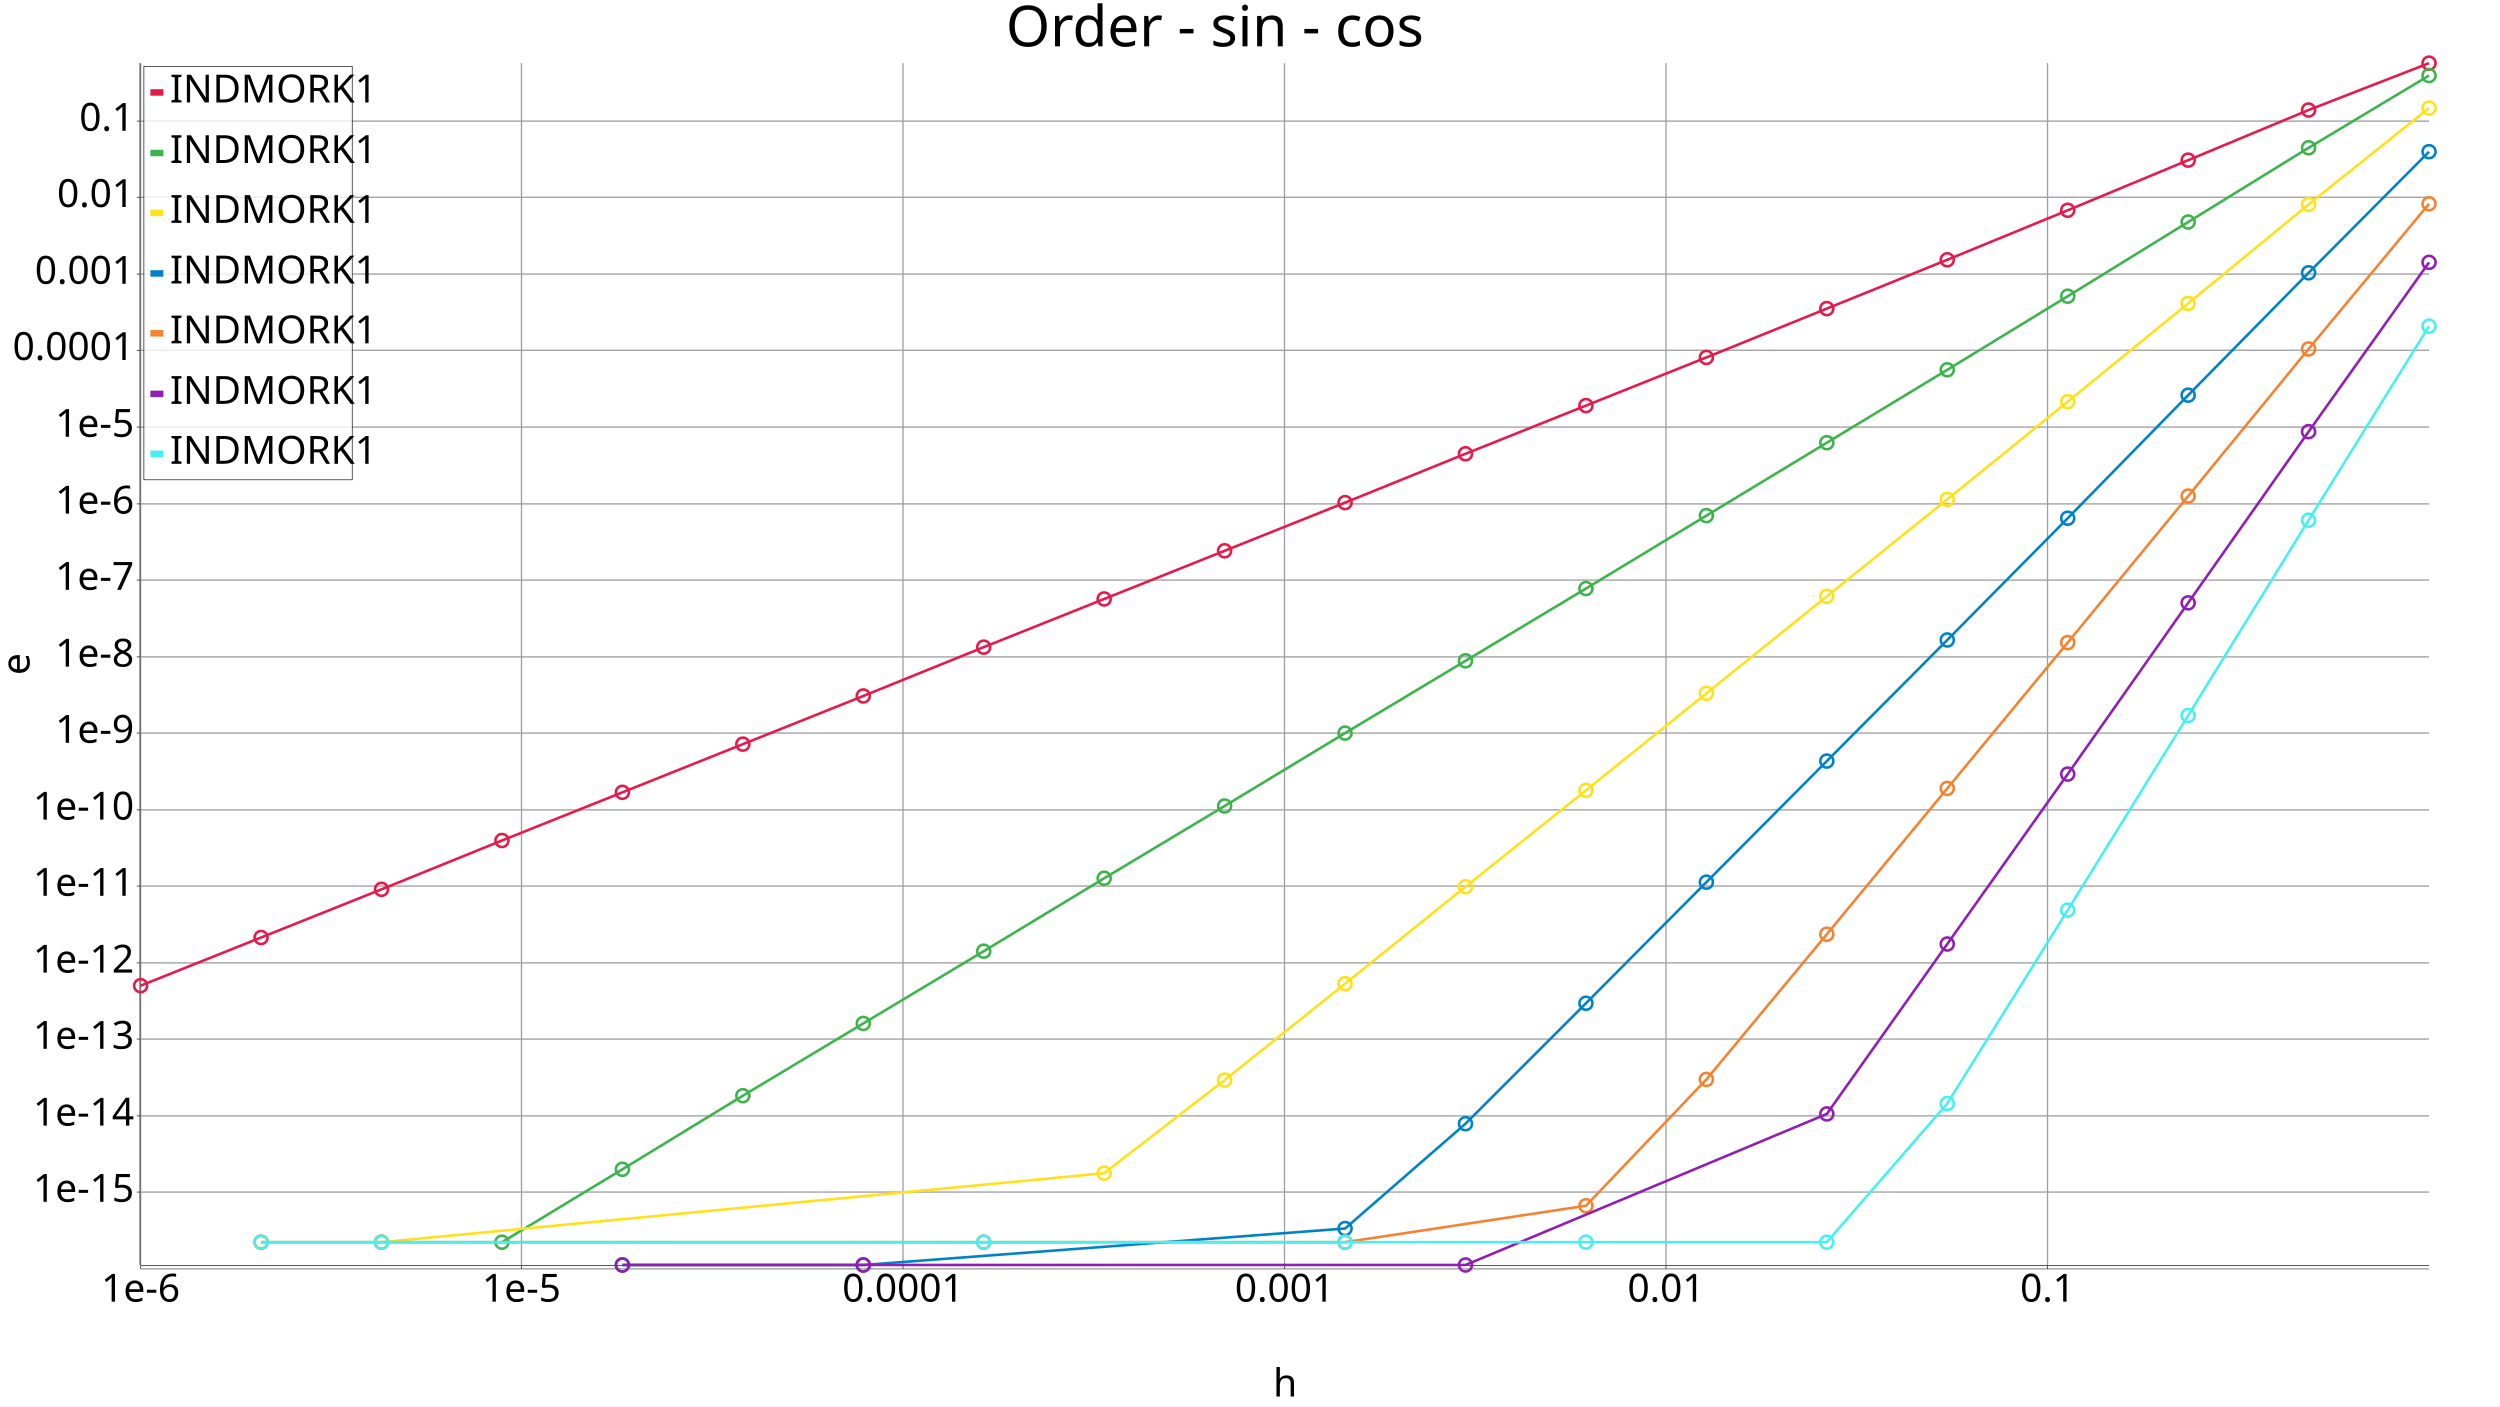
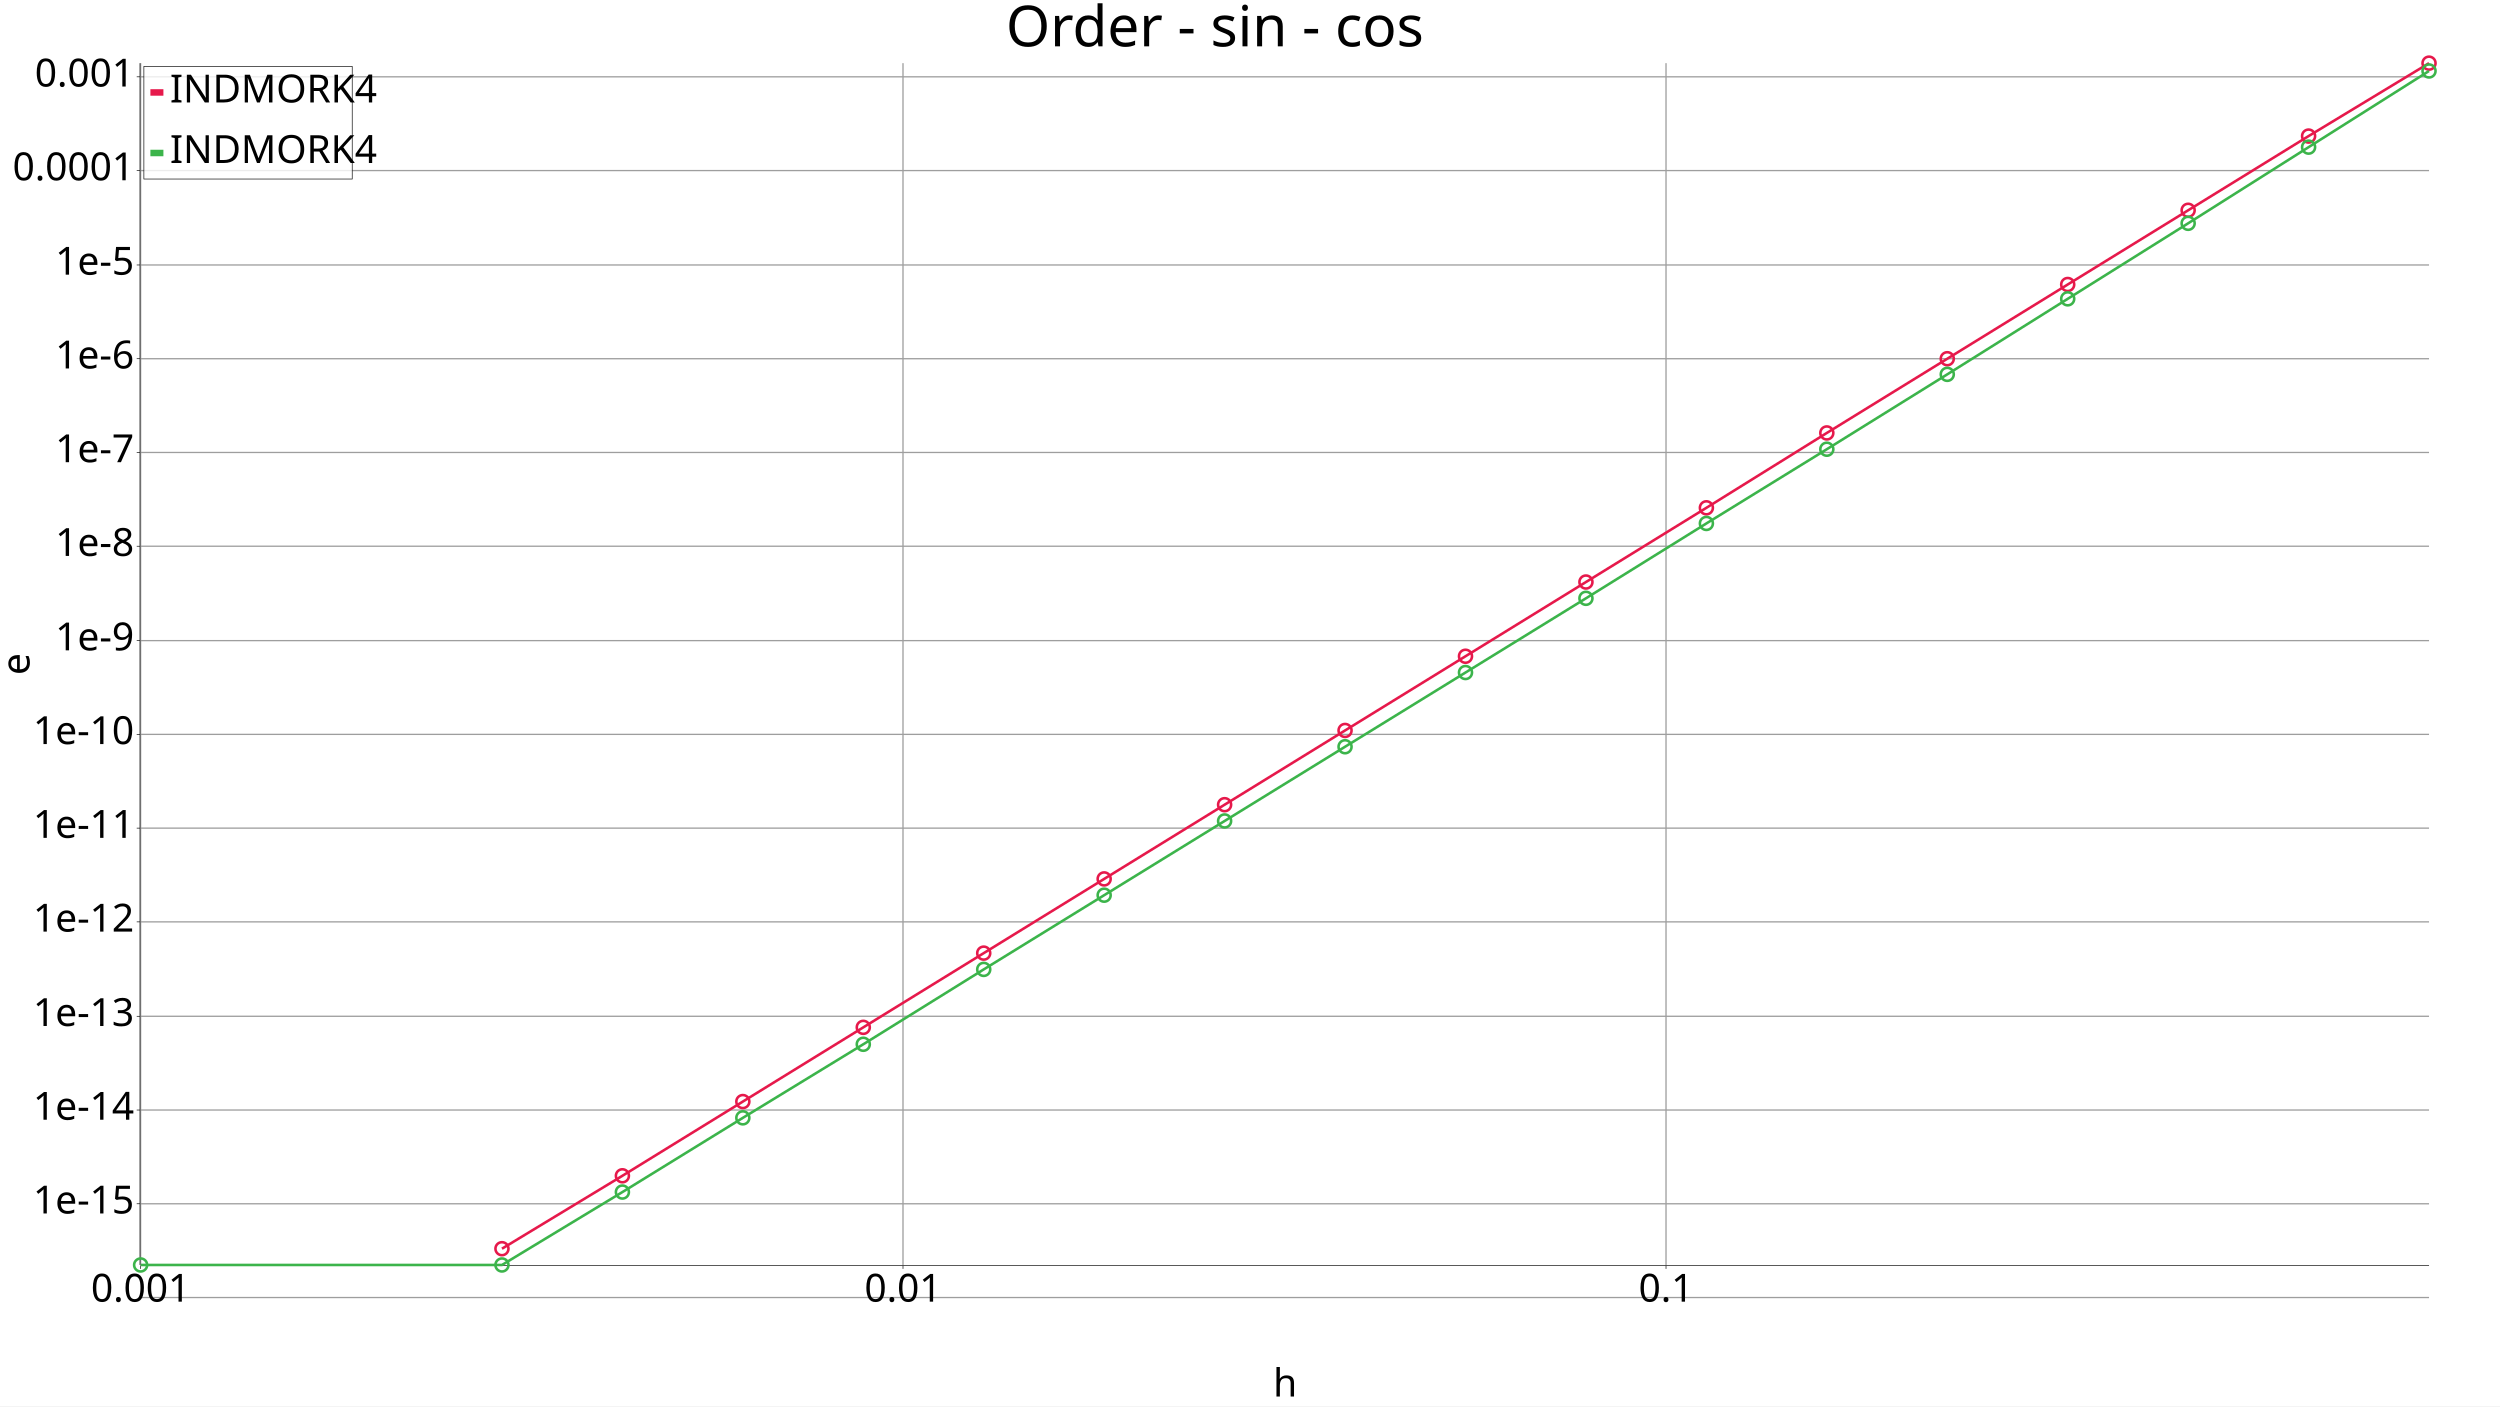
<svg xmlns="http://www.w3.org/2000/svg" width="3840" height="2160" viewBox="0 0 3840 2160">
  <rect x="0" y="0" width="3840" height="2160" opacity="1" fill="#FFFFFF" stroke="none" />
  <text x="1866" y="5" dy="0.76em" text-anchor="middle" font-family="sans-serif" font-size="87.097" opacity="1" fill="#000000">
Order - sin - cos
</text>
  <text x="0" y="1020" dy="0.76em" text-anchor="middle" font-family="sans-serif" font-size="59.677" opacity="1" fill="#000000" transform="rotate(270, 0, 1020)">
e
</text>
  <text x="1974" y="2160" dy="-0.5ex" text-anchor="middle" font-family="sans-serif" font-size="59.677" opacity="1" fill="#000000">
h
</text>
  <line opacity="1" stroke="#9E9E9E" stroke-width="2" x1="216" y1="1943" x2="216" y2="97" />
-   <line opacity="1" stroke="#9E9E9E" stroke-width="2" x1="801" y1="1943" x2="801" y2="97" />
  <line opacity="1" stroke="#9E9E9E" stroke-width="2" x1="1387" y1="1943" x2="1387" y2="97" />
-   <line opacity="1" stroke="#9E9E9E" stroke-width="2" x1="1973" y1="1943" x2="1973" y2="97" />
  <line opacity="1" stroke="#9E9E9E" stroke-width="2" x1="2559" y1="1943" x2="2559" y2="97" />
-   <line opacity="1" stroke="#9E9E9E" stroke-width="2" x1="3145" y1="1943" x2="3145" y2="97" />
-   <line opacity="1" stroke="#9E9E9E" stroke-width="2" x1="216" y1="1949" x2="3731" y2="1949" />
-   <line opacity="1" stroke="#9E9E9E" stroke-width="2" x1="216" y1="1831" x2="3731" y2="1831" />
-   <line opacity="1" stroke="#9E9E9E" stroke-width="2" x1="216" y1="1714" x2="3731" y2="1714" />
-   <line opacity="1" stroke="#9E9E9E" stroke-width="2" x1="216" y1="1596" x2="3731" y2="1596" />
-   <line opacity="1" stroke="#9E9E9E" stroke-width="2" x1="216" y1="1479" x2="3731" y2="1479" />
-   <line opacity="1" stroke="#9E9E9E" stroke-width="2" x1="216" y1="1361" x2="3731" y2="1361" />
-   <line opacity="1" stroke="#9E9E9E" stroke-width="2" x1="216" y1="1244" x2="3731" y2="1244" />
-   <line opacity="1" stroke="#9E9E9E" stroke-width="2" x1="216" y1="1126" x2="3731" y2="1126" />
-   <line opacity="1" stroke="#9E9E9E" stroke-width="2" x1="216" y1="1009" x2="3731" y2="1009" />
-   <line opacity="1" stroke="#9E9E9E" stroke-width="2" x1="216" y1="891" x2="3731" y2="891" />
-   <line opacity="1" stroke="#9E9E9E" stroke-width="2" x1="216" y1="774" x2="3731" y2="774" />
-   <line opacity="1" stroke="#9E9E9E" stroke-width="2" x1="216" y1="656" x2="3731" y2="656" />
-   <line opacity="1" stroke="#9E9E9E" stroke-width="2" x1="216" y1="538" x2="3731" y2="538" />
-   <line opacity="1" stroke="#9E9E9E" stroke-width="2" x1="216" y1="421" x2="3731" y2="421" />
-   <line opacity="1" stroke="#9E9E9E" stroke-width="2" x1="216" y1="303" x2="3731" y2="303" />
-   <line opacity="1" stroke="#9E9E9E" stroke-width="2" x1="216" y1="186" x2="3731" y2="186" />
+   <line opacity="1" stroke="#9E9E9E" stroke-width="2" x1="216" y1="1993" x2="3731" y2="1993" />
+   <line opacity="1" stroke="#9E9E9E" stroke-width="2" x1="216" y1="1849" x2="3731" y2="1849" />
+   <line opacity="1" stroke="#9E9E9E" stroke-width="2" x1="216" y1="1705" x2="3731" y2="1705" />
+   <line opacity="1" stroke="#9E9E9E" stroke-width="2" x1="216" y1="1561" x2="3731" y2="1561" />
+   <line opacity="1" stroke="#9E9E9E" stroke-width="2" x1="216" y1="1416" x2="3731" y2="1416" />
+   <line opacity="1" stroke="#9E9E9E" stroke-width="2" x1="216" y1="1272" x2="3731" y2="1272" />
+   <line opacity="1" stroke="#9E9E9E" stroke-width="2" x1="216" y1="1128" x2="3731" y2="1128" />
+   <line opacity="1" stroke="#9E9E9E" stroke-width="2" x1="216" y1="984" x2="3731" y2="984" />
+   <line opacity="1" stroke="#9E9E9E" stroke-width="2" x1="216" y1="839" x2="3731" y2="839" />
+   <line opacity="1" stroke="#9E9E9E" stroke-width="2" x1="216" y1="695" x2="3731" y2="695" />
+   <line opacity="1" stroke="#9E9E9E" stroke-width="2" x1="216" y1="551" x2="3731" y2="551" />
+   <line opacity="1" stroke="#9E9E9E" stroke-width="2" x1="216" y1="407" x2="3731" y2="407" />
+   <line opacity="1" stroke="#9E9E9E" stroke-width="2" x1="216" y1="262" x2="3731" y2="262" />
+   <line opacity="1" stroke="#9E9E9E" stroke-width="2" x1="216" y1="118" x2="3731" y2="118" />
  <polyline fill="none" opacity="1" stroke="#000000" stroke-width="1" points="215,97 215,1943 " />
-   <text x="206" y="1831" dy="0.5ex" text-anchor="end" font-family="sans-serif" font-size="59.677" opacity="1" fill="#000000">
+   <text x="206" y="1849" dy="0.5ex" text-anchor="end" font-family="sans-serif" font-size="59.677" opacity="1" fill="#000000">
1e-15
</text>
-   <polyline fill="none" opacity="1" stroke="#000000" stroke-width="1" points="210,1831 215,1831 " />
-   <text x="206" y="1714" dy="0.5ex" text-anchor="end" font-family="sans-serif" font-size="59.677" opacity="1" fill="#000000">
+   <polyline fill="none" opacity="1" stroke="#000000" stroke-width="1" points="210,1849 215,1849 " />
+   <text x="206" y="1705" dy="0.5ex" text-anchor="end" font-family="sans-serif" font-size="59.677" opacity="1" fill="#000000">
1e-14
</text>
-   <polyline fill="none" opacity="1" stroke="#000000" stroke-width="1" points="210,1714 215,1714 " />
-   <text x="206" y="1596" dy="0.5ex" text-anchor="end" font-family="sans-serif" font-size="59.677" opacity="1" fill="#000000">
+   <polyline fill="none" opacity="1" stroke="#000000" stroke-width="1" points="210,1705 215,1705 " />
+   <text x="206" y="1561" dy="0.5ex" text-anchor="end" font-family="sans-serif" font-size="59.677" opacity="1" fill="#000000">
1e-13
</text>
-   <polyline fill="none" opacity="1" stroke="#000000" stroke-width="1" points="210,1596 215,1596 " />
-   <text x="206" y="1479" dy="0.5ex" text-anchor="end" font-family="sans-serif" font-size="59.677" opacity="1" fill="#000000">
+   <polyline fill="none" opacity="1" stroke="#000000" stroke-width="1" points="210,1561 215,1561 " />
+   <text x="206" y="1416" dy="0.5ex" text-anchor="end" font-family="sans-serif" font-size="59.677" opacity="1" fill="#000000">
1e-12
</text>
-   <polyline fill="none" opacity="1" stroke="#000000" stroke-width="1" points="210,1479 215,1479 " />
-   <text x="206" y="1361" dy="0.5ex" text-anchor="end" font-family="sans-serif" font-size="59.677" opacity="1" fill="#000000">
+   <polyline fill="none" opacity="1" stroke="#000000" stroke-width="1" points="210,1416 215,1416 " />
+   <text x="206" y="1272" dy="0.5ex" text-anchor="end" font-family="sans-serif" font-size="59.677" opacity="1" fill="#000000">
1e-11
</text>
-   <polyline fill="none" opacity="1" stroke="#000000" stroke-width="1" points="210,1361 215,1361 " />
-   <text x="206" y="1244" dy="0.5ex" text-anchor="end" font-family="sans-serif" font-size="59.677" opacity="1" fill="#000000">
+   <polyline fill="none" opacity="1" stroke="#000000" stroke-width="1" points="210,1272 215,1272 " />
+   <text x="206" y="1128" dy="0.5ex" text-anchor="end" font-family="sans-serif" font-size="59.677" opacity="1" fill="#000000">
1e-10
</text>
-   <polyline fill="none" opacity="1" stroke="#000000" stroke-width="1" points="210,1244 215,1244 " />
-   <text x="206" y="1126" dy="0.5ex" text-anchor="end" font-family="sans-serif" font-size="59.677" opacity="1" fill="#000000">
+   <polyline fill="none" opacity="1" stroke="#000000" stroke-width="1" points="210,1128 215,1128 " />
+   <text x="206" y="984" dy="0.5ex" text-anchor="end" font-family="sans-serif" font-size="59.677" opacity="1" fill="#000000">
1e-9
</text>
-   <polyline fill="none" opacity="1" stroke="#000000" stroke-width="1" points="210,1126 215,1126 " />
-   <text x="206" y="1009" dy="0.5ex" text-anchor="end" font-family="sans-serif" font-size="59.677" opacity="1" fill="#000000">
+   <polyline fill="none" opacity="1" stroke="#000000" stroke-width="1" points="210,984 215,984 " />
+   <text x="206" y="839" dy="0.5ex" text-anchor="end" font-family="sans-serif" font-size="59.677" opacity="1" fill="#000000">
1e-8
</text>
-   <polyline fill="none" opacity="1" stroke="#000000" stroke-width="1" points="210,1009 215,1009 " />
-   <text x="206" y="891" dy="0.5ex" text-anchor="end" font-family="sans-serif" font-size="59.677" opacity="1" fill="#000000">
+   <polyline fill="none" opacity="1" stroke="#000000" stroke-width="1" points="210,839 215,839 " />
+   <text x="206" y="695" dy="0.5ex" text-anchor="end" font-family="sans-serif" font-size="59.677" opacity="1" fill="#000000">
1e-7
</text>
-   <polyline fill="none" opacity="1" stroke="#000000" stroke-width="1" points="210,891 215,891 " />
-   <text x="206" y="774" dy="0.5ex" text-anchor="end" font-family="sans-serif" font-size="59.677" opacity="1" fill="#000000">
+   <polyline fill="none" opacity="1" stroke="#000000" stroke-width="1" points="210,695 215,695 " />
+   <text x="206" y="551" dy="0.5ex" text-anchor="end" font-family="sans-serif" font-size="59.677" opacity="1" fill="#000000">
1e-6
</text>
-   <polyline fill="none" opacity="1" stroke="#000000" stroke-width="1" points="210,774 215,774 " />
-   <text x="206" y="656" dy="0.5ex" text-anchor="end" font-family="sans-serif" font-size="59.677" opacity="1" fill="#000000">
+   <polyline fill="none" opacity="1" stroke="#000000" stroke-width="1" points="210,551 215,551 " />
+   <text x="206" y="407" dy="0.5ex" text-anchor="end" font-family="sans-serif" font-size="59.677" opacity="1" fill="#000000">
1e-5
</text>
-   <polyline fill="none" opacity="1" stroke="#000000" stroke-width="1" points="210,656 215,656 " />
-   <text x="206" y="538" dy="0.5ex" text-anchor="end" font-family="sans-serif" font-size="59.677" opacity="1" fill="#000000">
+   <polyline fill="none" opacity="1" stroke="#000000" stroke-width="1" points="210,407 215,407 " />
+   <text x="206" y="262" dy="0.5ex" text-anchor="end" font-family="sans-serif" font-size="59.677" opacity="1" fill="#000000">
0.0001
</text>
-   <polyline fill="none" opacity="1" stroke="#000000" stroke-width="1" points="210,538 215,538 " />
-   <text x="206" y="421" dy="0.5ex" text-anchor="end" font-family="sans-serif" font-size="59.677" opacity="1" fill="#000000">
+   <polyline fill="none" opacity="1" stroke="#000000" stroke-width="1" points="210,262 215,262 " />
+   <text x="206" y="118" dy="0.5ex" text-anchor="end" font-family="sans-serif" font-size="59.677" opacity="1" fill="#000000">
0.001
</text>
-   <polyline fill="none" opacity="1" stroke="#000000" stroke-width="1" points="210,421 215,421 " />
-   <text x="206" y="303" dy="0.5ex" text-anchor="end" font-family="sans-serif" font-size="59.677" opacity="1" fill="#000000">
+   <polyline fill="none" opacity="1" stroke="#000000" stroke-width="1" points="210,118 215,118 " />
+   <polyline fill="none" opacity="1" stroke="#000000" stroke-width="1" points="216,1944 3731,1944 " />
+   <text x="216" y="1954" dy="0.76em" text-anchor="middle" font-family="sans-serif" font-size="59.677" opacity="1" fill="#000000">
+ 0.001
+ </text>
+   <polyline fill="none" opacity="1" stroke="#000000" stroke-width="1" points="216,1944 216,1949 " />
+   <text x="1387" y="1954" dy="0.76em" text-anchor="middle" font-family="sans-serif" font-size="59.677" opacity="1" fill="#000000">
0.01
</text>
-   <polyline fill="none" opacity="1" stroke="#000000" stroke-width="1" points="210,303 215,303 " />
-   <text x="206" y="186" dy="0.5ex" text-anchor="end" font-family="sans-serif" font-size="59.677" opacity="1" fill="#000000">
+   <polyline fill="none" opacity="1" stroke="#000000" stroke-width="1" points="1387,1944 1387,1949 " />
+   <text x="2559" y="1954" dy="0.76em" text-anchor="middle" font-family="sans-serif" font-size="59.677" opacity="1" fill="#000000">
0.1
</text>
-   <polyline fill="none" opacity="1" stroke="#000000" stroke-width="1" points="210,186 215,186 " />
-   <polyline fill="none" opacity="1" stroke="#000000" stroke-width="1" points="216,1944 3731,1944 " />
-   <text x="216" y="1954" dy="0.76em" text-anchor="middle" font-family="sans-serif" font-size="59.677" opacity="1" fill="#000000">
- 1e-6
- </text>
-   <polyline fill="none" opacity="1" stroke="#000000" stroke-width="1" points="216,1944 216,1949 " />
-   <text x="801" y="1954" dy="0.76em" text-anchor="middle" font-family="sans-serif" font-size="59.677" opacity="1" fill="#000000">
- 1e-5
- </text>
-   <polyline fill="none" opacity="1" stroke="#000000" stroke-width="1" points="801,1944 801,1949 " />
-   <text x="1387" y="1954" dy="0.76em" text-anchor="middle" font-family="sans-serif" font-size="59.677" opacity="1" fill="#000000">
- 0.0001
- </text>
-   <polyline fill="none" opacity="1" stroke="#000000" stroke-width="1" points="1387,1944 1387,1949 " />
-   <text x="1973" y="1954" dy="0.76em" text-anchor="middle" font-family="sans-serif" font-size="59.677" opacity="1" fill="#000000">
- 0.001
- </text>
-   <polyline fill="none" opacity="1" stroke="#000000" stroke-width="1" points="1973,1944 1973,1949 " />
-   <text x="2559" y="1954" dy="0.76em" text-anchor="middle" font-family="sans-serif" font-size="59.677" opacity="1" fill="#000000">
- 0.01
- </text>
  <polyline fill="none" opacity="1" stroke="#000000" stroke-width="1" points="2559,1944 2559,1949 " />
-   <text x="3145" y="1954" dy="0.76em" text-anchor="middle" font-family="sans-serif" font-size="59.677" opacity="1" fill="#000000">
- 0.1
- </text>
-   <polyline fill="none" opacity="1" stroke="#000000" stroke-width="1" points="3145,1944 3145,1949 " />
-   <circle cx="216" cy="1514" r="10" opacity="1" fill="none" stroke="#E6194B" stroke-width="4" />
-   <circle cx="401" cy="1440" r="10" opacity="1" fill="none" stroke="#E6194B" stroke-width="4" />
-   <circle cx="586" cy="1366" r="10" opacity="1" fill="none" stroke="#E6194B" stroke-width="4" />
-   <circle cx="771" cy="1291" r="10" opacity="1" fill="none" stroke="#E6194B" stroke-width="4" />
-   <circle cx="956" cy="1217" r="10" opacity="1" fill="none" stroke="#E6194B" stroke-width="4" />
-   <circle cx="1141" cy="1143" r="10" opacity="1" fill="none" stroke="#E6194B" stroke-width="4" />
-   <circle cx="1326" cy="1069" r="10" opacity="1" fill="none" stroke="#E6194B" stroke-width="4" />
-   <circle cx="1511" cy="994" r="10" opacity="1" fill="none" stroke="#E6194B" stroke-width="4" />
-   <circle cx="1696" cy="920" r="10" opacity="1" fill="none" stroke="#E6194B" stroke-width="4" />
-   <circle cx="1881" cy="846" r="10" opacity="1" fill="none" stroke="#E6194B" stroke-width="4" />
-   <circle cx="2066" cy="772" r="10" opacity="1" fill="none" stroke="#E6194B" stroke-width="4" />
-   <circle cx="2251" cy="697" r="10" opacity="1" fill="none" stroke="#E6194B" stroke-width="4" />
-   <circle cx="2436" cy="623" r="10" opacity="1" fill="none" stroke="#E6194B" stroke-width="4" />
-   <circle cx="2621" cy="549" r="10" opacity="1" fill="none" stroke="#E6194B" stroke-width="4" />
-   <circle cx="2806" cy="474" r="10" opacity="1" fill="none" stroke="#E6194B" stroke-width="4" />
-   <circle cx="2991" cy="399" r="10" opacity="1" fill="none" stroke="#E6194B" stroke-width="4" />
-   <circle cx="3176" cy="323" r="10" opacity="1" fill="none" stroke="#E6194B" stroke-width="4" />
-   <circle cx="3361" cy="246" r="10" opacity="1" fill="none" stroke="#E6194B" stroke-width="4" />
-   <circle cx="3546" cy="169" r="10" opacity="1" fill="none" stroke="#E6194B" stroke-width="4" />
+   <circle cx="771" cy="1918" r="10" opacity="1" fill="none" stroke="#E6194B" stroke-width="4" />
+   <circle cx="956" cy="1806" r="10" opacity="1" fill="none" stroke="#E6194B" stroke-width="4" />
+   <circle cx="1141" cy="1692" r="10" opacity="1" fill="none" stroke="#E6194B" stroke-width="4" />
+   <circle cx="1326" cy="1578" r="10" opacity="1" fill="none" stroke="#E6194B" stroke-width="4" />
+   <circle cx="1511" cy="1464" r="10" opacity="1" fill="none" stroke="#E6194B" stroke-width="4" />
+   <circle cx="1696" cy="1350" r="10" opacity="1" fill="none" stroke="#E6194B" stroke-width="4" />
+   <circle cx="1881" cy="1236" r="10" opacity="1" fill="none" stroke="#E6194B" stroke-width="4" />
+   <circle cx="2066" cy="1122" r="10" opacity="1" fill="none" stroke="#E6194B" stroke-width="4" />
+   <circle cx="2251" cy="1008" r="10" opacity="1" fill="none" stroke="#E6194B" stroke-width="4" />
+   <circle cx="2436" cy="894" r="10" opacity="1" fill="none" stroke="#E6194B" stroke-width="4" />
+   <circle cx="2621" cy="780" r="10" opacity="1" fill="none" stroke="#E6194B" stroke-width="4" />
+   <circle cx="2806" cy="665" r="10" opacity="1" fill="none" stroke="#E6194B" stroke-width="4" />
+   <circle cx="2991" cy="551" r="10" opacity="1" fill="none" stroke="#E6194B" stroke-width="4" />
+   <circle cx="3176" cy="437" r="10" opacity="1" fill="none" stroke="#E6194B" stroke-width="4" />
+   <circle cx="3361" cy="323" r="10" opacity="1" fill="none" stroke="#E6194B" stroke-width="4" />
+   <circle cx="3546" cy="209" r="10" opacity="1" fill="none" stroke="#E6194B" stroke-width="4" />
  <circle cx="3731" cy="97" r="10" opacity="1" fill="none" stroke="#E6194B" stroke-width="4" />
-   <polyline fill="none" opacity="1" stroke="#E6194B" stroke-width="4" points="216,1514 401,1440 586,1366 771,1291 956,1217 1141,1143 1326,1069 1511,994 1696,920 1881,846 2066,772 2251,697 2436,623 2621,549 2806,474 2991,399 3176,323 3361,246 3546,169 3731,97 " />
-   <circle cx="771" cy="1908" r="10" opacity="1" fill="none" stroke="#3CB44B" stroke-width="4" />
-   <circle cx="956" cy="1796" r="10" opacity="1" fill="none" stroke="#3CB44B" stroke-width="4" />
-   <circle cx="1141" cy="1683" r="10" opacity="1" fill="none" stroke="#3CB44B" stroke-width="4" />
-   <circle cx="1326" cy="1572" r="10" opacity="1" fill="none" stroke="#3CB44B" stroke-width="4" />
-   <circle cx="1511" cy="1461" r="10" opacity="1" fill="none" stroke="#3CB44B" stroke-width="4" />
-   <circle cx="1696" cy="1349" r="10" opacity="1" fill="none" stroke="#3CB44B" stroke-width="4" />
-   <circle cx="1881" cy="1238" r="10" opacity="1" fill="none" stroke="#3CB44B" stroke-width="4" />
-   <circle cx="2066" cy="1126" r="10" opacity="1" fill="none" stroke="#3CB44B" stroke-width="4" />
-   <circle cx="2251" cy="1015" r="10" opacity="1" fill="none" stroke="#3CB44B" stroke-width="4" />
-   <circle cx="2436" cy="904" r="10" opacity="1" fill="none" stroke="#3CB44B" stroke-width="4" />
-   <circle cx="2621" cy="792" r="10" opacity="1" fill="none" stroke="#3CB44B" stroke-width="4" />
-   <circle cx="2806" cy="680" r="10" opacity="1" fill="none" stroke="#3CB44B" stroke-width="4" />
-   <circle cx="2991" cy="568" r="10" opacity="1" fill="none" stroke="#3CB44B" stroke-width="4" />
-   <circle cx="3176" cy="455" r="10" opacity="1" fill="none" stroke="#3CB44B" stroke-width="4" />
-   <circle cx="3361" cy="341" r="10" opacity="1" fill="none" stroke="#3CB44B" stroke-width="4" />
-   <circle cx="3546" cy="227" r="10" opacity="1" fill="none" stroke="#3CB44B" stroke-width="4" />
-   <circle cx="3731" cy="116" r="10" opacity="1" fill="none" stroke="#3CB44B" stroke-width="4" />
-   <polyline fill="none" opacity="1" stroke="#3CB44B" stroke-width="4" points="771,1908 956,1796 1141,1683 1326,1572 1511,1461 1696,1349 1881,1238 2066,1126 2251,1015 2436,904 2621,792 2806,680 2991,568 3176,455 3361,341 3546,227 3731,116 " />
-   <circle cx="401" cy="1908" r="10" opacity="1" fill="none" stroke="#FFE119" stroke-width="4" />
-   <circle cx="586" cy="1908" r="10" opacity="1" fill="none" stroke="#FFE119" stroke-width="4" />
-   <circle cx="1696" cy="1802" r="10" opacity="1" fill="none" stroke="#FFE119" stroke-width="4" />
-   <circle cx="1881" cy="1659" r="10" opacity="1" fill="none" stroke="#FFE119" stroke-width="4" />
-   <circle cx="2066" cy="1511" r="10" opacity="1" fill="none" stroke="#FFE119" stroke-width="4" />
-   <circle cx="2251" cy="1362" r="10" opacity="1" fill="none" stroke="#FFE119" stroke-width="4" />
-   <circle cx="2436" cy="1214" r="10" opacity="1" fill="none" stroke="#FFE119" stroke-width="4" />
-   <circle cx="2621" cy="1065" r="10" opacity="1" fill="none" stroke="#FFE119" stroke-width="4" />
-   <circle cx="2806" cy="916" r="10" opacity="1" fill="none" stroke="#FFE119" stroke-width="4" />
-   <circle cx="2991" cy="767" r="10" opacity="1" fill="none" stroke="#FFE119" stroke-width="4" />
-   <circle cx="3176" cy="617" r="10" opacity="1" fill="none" stroke="#FFE119" stroke-width="4" />
-   <circle cx="3361" cy="466" r="10" opacity="1" fill="none" stroke="#FFE119" stroke-width="4" />
-   <circle cx="3546" cy="314" r="10" opacity="1" fill="none" stroke="#FFE119" stroke-width="4" />
-   <circle cx="3731" cy="166" r="10" opacity="1" fill="none" stroke="#FFE119" stroke-width="4" />
-   <polyline fill="none" opacity="1" stroke="#FFE119" stroke-width="4" points="401,1908 586,1908 1696,1802 1881,1659 2066,1511 2251,1362 2436,1214 2621,1065 2806,916 2991,767 3176,617 3361,466 3546,314 3731,166 " />
-   <circle cx="956" cy="1943" r="10" opacity="1" fill="none" stroke="#0082C8" stroke-width="4" />
-   <circle cx="1326" cy="1943" r="10" opacity="1" fill="none" stroke="#0082C8" stroke-width="4" />
-   <circle cx="2066" cy="1887" r="10" opacity="1" fill="none" stroke="#0082C8" stroke-width="4" />
-   <circle cx="2251" cy="1726" r="10" opacity="1" fill="none" stroke="#0082C8" stroke-width="4" />
-   <circle cx="2436" cy="1541" r="10" opacity="1" fill="none" stroke="#0082C8" stroke-width="4" />
-   <circle cx="2621" cy="1355" r="10" opacity="1" fill="none" stroke="#0082C8" stroke-width="4" />
-   <circle cx="2806" cy="1169" r="10" opacity="1" fill="none" stroke="#0082C8" stroke-width="4" />
-   <circle cx="2991" cy="983" r="10" opacity="1" fill="none" stroke="#0082C8" stroke-width="4" />
-   <circle cx="3176" cy="796" r="10" opacity="1" fill="none" stroke="#0082C8" stroke-width="4" />
-   <circle cx="3361" cy="607" r="10" opacity="1" fill="none" stroke="#0082C8" stroke-width="4" />
-   <circle cx="3546" cy="419" r="10" opacity="1" fill="none" stroke="#0082C8" stroke-width="4" />
-   <circle cx="3731" cy="233" r="10" opacity="1" fill="none" stroke="#0082C8" stroke-width="4" />
-   <polyline fill="none" opacity="1" stroke="#0082C8" stroke-width="4" points="956,1943 1326,1943 2066,1887 2251,1726 2436,1541 2621,1355 2806,1169 2991,983 3176,796 3361,607 3546,419 3731,233 " />
-   <circle cx="401" cy="1908" r="10" opacity="1" fill="none" stroke="#F58230" stroke-width="4" />
-   <circle cx="586" cy="1908" r="10" opacity="1" fill="none" stroke="#F58230" stroke-width="4" />
-   <circle cx="1511" cy="1908" r="10" opacity="1" fill="none" stroke="#F58230" stroke-width="4" />
-   <circle cx="2066" cy="1908" r="10" opacity="1" fill="none" stroke="#F58230" stroke-width="4" />
-   <circle cx="2436" cy="1852" r="10" opacity="1" fill="none" stroke="#F58230" stroke-width="4" />
-   <circle cx="2621" cy="1658" r="10" opacity="1" fill="none" stroke="#F58230" stroke-width="4" />
-   <circle cx="2806" cy="1435" r="10" opacity="1" fill="none" stroke="#F58230" stroke-width="4" />
-   <circle cx="2991" cy="1211" r="10" opacity="1" fill="none" stroke="#F58230" stroke-width="4" />
-   <circle cx="3176" cy="987" r="10" opacity="1" fill="none" stroke="#F58230" stroke-width="4" />
-   <circle cx="3361" cy="762" r="10" opacity="1" fill="none" stroke="#F58230" stroke-width="4" />
-   <circle cx="3546" cy="536" r="10" opacity="1" fill="none" stroke="#F58230" stroke-width="4" />
-   <circle cx="3731" cy="313" r="10" opacity="1" fill="none" stroke="#F58230" stroke-width="4" />
-   <polyline fill="none" opacity="1" stroke="#F58230" stroke-width="4" points="401,1908 586,1908 1511,1908 2066,1908 2436,1852 2621,1658 2806,1435 2991,1211 3176,987 3361,762 3546,536 3731,313 " />
-   <circle cx="956" cy="1943" r="10" opacity="1" fill="none" stroke="#911EB4" stroke-width="4" />
-   <circle cx="1326" cy="1943" r="10" opacity="1" fill="none" stroke="#911EB4" stroke-width="4" />
-   <circle cx="2251" cy="1943" r="10" opacity="1" fill="none" stroke="#911EB4" stroke-width="4" />
-   <circle cx="2806" cy="1711" r="10" opacity="1" fill="none" stroke="#911EB4" stroke-width="4" />
-   <circle cx="2991" cy="1450" r="10" opacity="1" fill="none" stroke="#911EB4" stroke-width="4" />
-   <circle cx="3176" cy="1189" r="10" opacity="1" fill="none" stroke="#911EB4" stroke-width="4" />
-   <circle cx="3361" cy="926" r="10" opacity="1" fill="none" stroke="#911EB4" stroke-width="4" />
-   <circle cx="3546" cy="663" r="10" opacity="1" fill="none" stroke="#911EB4" stroke-width="4" />
-   <circle cx="3731" cy="403" r="10" opacity="1" fill="none" stroke="#911EB4" stroke-width="4" />
-   <polyline fill="none" opacity="1" stroke="#911EB4" stroke-width="4" points="956,1943 1326,1943 2251,1943 2806,1711 2991,1450 3176,1189 3361,926 3546,663 3731,403 " />
-   <circle cx="401" cy="1908" r="10" opacity="1" fill="none" stroke="#46F0F0" stroke-width="4" />
-   <circle cx="586" cy="1908" r="10" opacity="1" fill="none" stroke="#46F0F0" stroke-width="4" />
-   <circle cx="1511" cy="1908" r="10" opacity="1" fill="none" stroke="#46F0F0" stroke-width="4" />
-   <circle cx="2066" cy="1908" r="10" opacity="1" fill="none" stroke="#46F0F0" stroke-width="4" />
-   <circle cx="2436" cy="1908" r="10" opacity="1" fill="none" stroke="#46F0F0" stroke-width="4" />
-   <circle cx="2806" cy="1908" r="10" opacity="1" fill="none" stroke="#46F0F0" stroke-width="4" />
-   <circle cx="2991" cy="1695" r="10" opacity="1" fill="none" stroke="#46F0F0" stroke-width="4" />
-   <circle cx="3176" cy="1398" r="10" opacity="1" fill="none" stroke="#46F0F0" stroke-width="4" />
-   <circle cx="3361" cy="1099" r="10" opacity="1" fill="none" stroke="#46F0F0" stroke-width="4" />
-   <circle cx="3546" cy="799" r="10" opacity="1" fill="none" stroke="#46F0F0" stroke-width="4" />
-   <circle cx="3731" cy="501" r="10" opacity="1" fill="none" stroke="#46F0F0" stroke-width="4" />
-   <polyline fill="none" opacity="1" stroke="#46F0F0" stroke-width="4" points="401,1908 586,1908 1511,1908 2066,1908 2436,1908 2806,1908 2991,1695 3176,1398 3361,1099 3546,799 3731,501 " />
-   <rect x="221" y="102" width="320" height="635" opacity="0.8" fill="#FFFFFF" stroke="none" />
-   <rect x="221" y="102" width="320" height="635" opacity="1" fill="none" stroke="#000000" />
+   <polyline fill="none" opacity="1" stroke="#E6194B" stroke-width="4" points="771,1918 956,1806 1141,1692 1326,1578 1511,1464 1696,1350 1881,1236 2066,1122 2251,1008 2436,894 2621,780 2806,665 2991,551 3176,437 3361,323 3546,209 3731,97 " />
+   <circle cx="216" cy="1943" r="10" opacity="1" fill="none" stroke="#3CB44B" stroke-width="4" />
+   <circle cx="771" cy="1943" r="10" opacity="1" fill="none" stroke="#3CB44B" stroke-width="4" />
+   <circle cx="956" cy="1831" r="10" opacity="1" fill="none" stroke="#3CB44B" stroke-width="4" />
+   <circle cx="1141" cy="1717" r="10" opacity="1" fill="none" stroke="#3CB44B" stroke-width="4" />
+   <circle cx="1326" cy="1604" r="10" opacity="1" fill="none" stroke="#3CB44B" stroke-width="4" />
+   <circle cx="1511" cy="1489" r="10" opacity="1" fill="none" stroke="#3CB44B" stroke-width="4" />
+   <circle cx="1696" cy="1375" r="10" opacity="1" fill="none" stroke="#3CB44B" stroke-width="4" />
+   <circle cx="1881" cy="1261" r="10" opacity="1" fill="none" stroke="#3CB44B" stroke-width="4" />
+   <circle cx="2066" cy="1147" r="10" opacity="1" fill="none" stroke="#3CB44B" stroke-width="4" />
+   <circle cx="2251" cy="1033" r="10" opacity="1" fill="none" stroke="#3CB44B" stroke-width="4" />
+   <circle cx="2436" cy="919" r="10" opacity="1" fill="none" stroke="#3CB44B" stroke-width="4" />
+   <circle cx="2621" cy="804" r="10" opacity="1" fill="none" stroke="#3CB44B" stroke-width="4" />
+   <circle cx="2806" cy="690" r="10" opacity="1" fill="none" stroke="#3CB44B" stroke-width="4" />
+   <circle cx="2991" cy="575" r="10" opacity="1" fill="none" stroke="#3CB44B" stroke-width="4" />
+   <circle cx="3176" cy="459" r="10" opacity="1" fill="none" stroke="#3CB44B" stroke-width="4" />
+   <circle cx="3361" cy="343" r="10" opacity="1" fill="none" stroke="#3CB44B" stroke-width="4" />
+   <circle cx="3546" cy="226" r="10" opacity="1" fill="none" stroke="#3CB44B" stroke-width="4" />
+   <circle cx="3731" cy="109" r="10" opacity="1" fill="none" stroke="#3CB44B" stroke-width="4" />
+   <polyline fill="none" opacity="1" stroke="#3CB44B" stroke-width="4" points="216,1943 771,1943 956,1831 1141,1717 1326,1604 1511,1489 1696,1375 1881,1261 2066,1147 2251,1033 2436,919 2621,804 2806,690 2991,575 3176,459 3361,343 3546,226 3731,109 " />
+   <rect x="221" y="102" width="320" height="173" opacity="0.8" fill="#FFFFFF" stroke="none" />
+   <rect x="221" y="102" width="320" height="173" opacity="1" fill="none" stroke="#000000" />
  <text x="261" y="112" dy="0.76em" text-anchor="start" font-family="sans-serif" font-size="59.677" opacity="1" fill="#000000">
- INDMORK1
+ INDMORK4
</text>
  <text x="261" y="205" dy="0.76em" text-anchor="start" font-family="sans-serif" font-size="59.677" opacity="1" fill="#000000">
- INDMORK1
- </text>
-   <text x="261" y="297" dy="0.76em" text-anchor="start" font-family="sans-serif" font-size="59.677" opacity="1" fill="#000000">
- INDMORK1
- </text>
-   <text x="261" y="390" dy="0.76em" text-anchor="start" font-family="sans-serif" font-size="59.677" opacity="1" fill="#000000">
- INDMORK1
- </text>
-   <text x="261" y="482" dy="0.76em" text-anchor="start" font-family="sans-serif" font-size="59.677" opacity="1" fill="#000000">
- INDMORK1
- </text>
-   <text x="261" y="575" dy="0.76em" text-anchor="start" font-family="sans-serif" font-size="59.677" opacity="1" fill="#000000">
- INDMORK1
- </text>
-   <text x="261" y="667" dy="0.76em" text-anchor="start" font-family="sans-serif" font-size="59.677" opacity="1" fill="#000000">
- INDMORK1
+ INDMORK4
</text>
  <polyline fill="none" opacity="1" stroke="#E6194B" stroke-width="10" points="231,142 251,142 " />
  <polyline fill="none" opacity="1" stroke="#3CB44B" stroke-width="10" points="231,235 251,235 " />
-   <polyline fill="none" opacity="1" stroke="#FFE119" stroke-width="10" points="231,327 251,327 " />
-   <polyline fill="none" opacity="1" stroke="#0082C8" stroke-width="10" points="231,420 251,420 " />
-   <polyline fill="none" opacity="1" stroke="#F58230" stroke-width="10" points="231,512 251,512 " />
-   <polyline fill="none" opacity="1" stroke="#911EB4" stroke-width="10" points="231,605 251,605 " />
-   <polyline fill="none" opacity="1" stroke="#46F0F0" stroke-width="10" points="231,697 251,697 " />
</svg>
